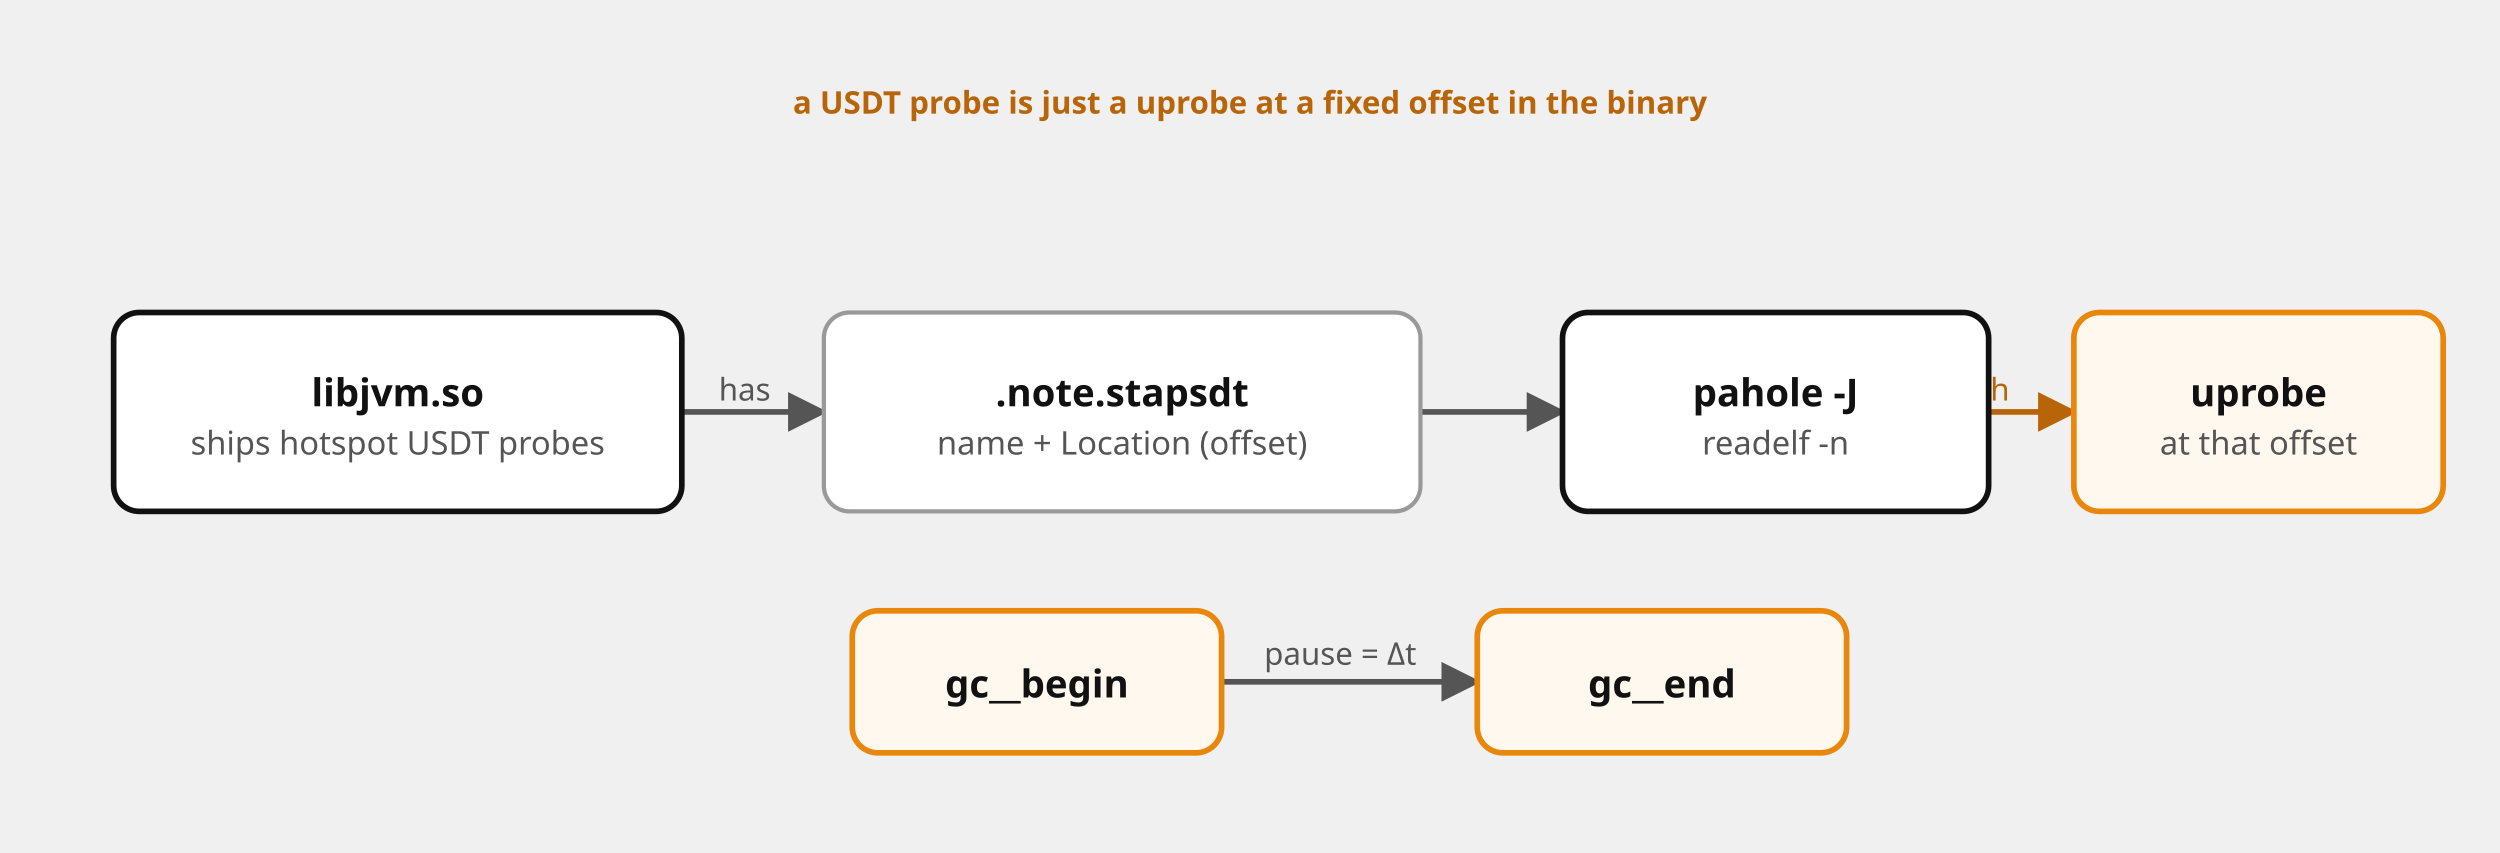
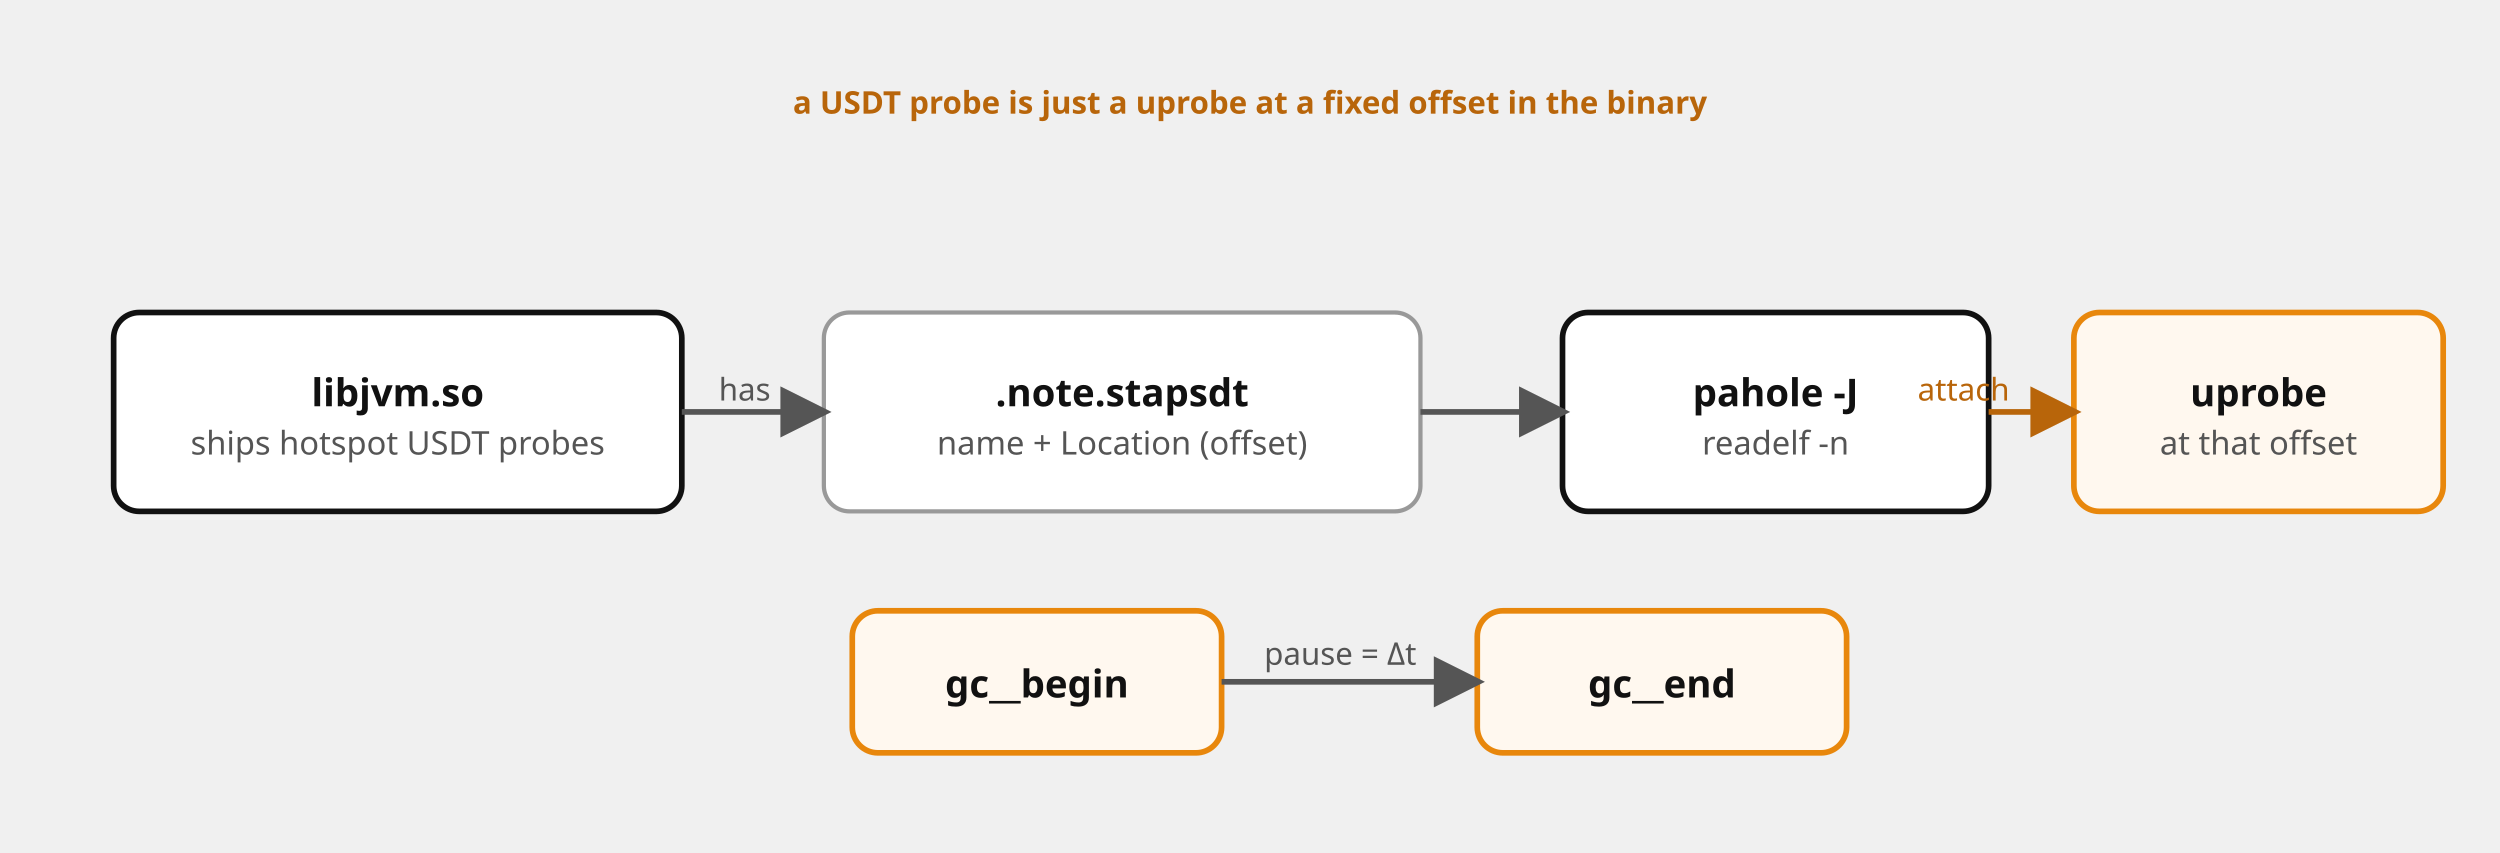
<svg xmlns="http://www.w3.org/2000/svg" viewBox="0 0 880 300" font-family="'Red Hat Text', system-ui, sans-serif" role="img">
  <defs>
-     <marker id="a" viewBox="0 0 10 10" refX="9" refY="5" markerWidth="7" markerHeight="7" orient="auto-start-reverse">
+     <marker id="a" viewBox="0 0 10 10" refX="8.5" refY="5" markerWidth="9" markerHeight="9" orient="auto-start-reverse">
      <path d="M0,0 L10,5 L0,10 z" fill="#555" />
    </marker>
-     <marker id="am" viewBox="0 0 10 10" refX="9" refY="5" markerWidth="7" markerHeight="7" orient="auto-start-reverse">
+     <marker id="am" viewBox="0 0 10 10" refX="8.5" refY="5" markerWidth="9" markerHeight="9" orient="auto-start-reverse">
      <path d="M0,0 L10,5 L0,10 z" fill="#b8650a" />
    </marker>
  </defs>
-   <path d="M240,145 L290,145" fill="none" stroke="#555" stroke-width="2" marker-end="url(#a)" />
-   <text x="253.0" y="141.0" font-size="11" fill="#555">has</text>
-   <path d="M500,145 L550,145" fill="none" stroke="#555" stroke-width="2" marker-end="url(#a)" />
-   <path d="M700,145 L730,145" fill="none" stroke="#b8650a" stroke-width="2" marker-end="url(#am)" />
-   <text x="675.0" y="141.0" font-size="11" fill="#b8650a">attach</text>
-   <path d="M430,240 L520,240" fill="none" stroke="#555" stroke-width="2" marker-end="url(#a)" />
-   <text x="445.0" y="234.0" font-size="11" fill="#555">pause = Δt</text>
  <rect x="40" y="110" width="200" height="70" rx="9" fill="#ffffff" stroke="#111111" stroke-width="2" />
  <text x="140.0" y="143.0" font-size="13.5" font-weight="700" fill="#111111" text-anchor="middle">libjvm.so</text>
  <text x="140.0" y="160.0" font-size="11.5" fill="#555555" text-anchor="middle">ships hotspot USDT probes</text>
  <rect x="290" y="110" width="210" height="70" rx="9" fill="#ffffff" stroke="#999999" stroke-width="1.5" />
  <text x="395.0" y="143.0" font-size="13.5" font-weight="700" fill="#111111" text-anchor="middle">.note.stapsdt</text>
  <text x="395.0" y="160.0" font-size="11.5" fill="#555555" text-anchor="middle">name + Location (offset)</text>
  <rect x="550" y="110" width="150" height="70" rx="9" fill="#ffffff" stroke="#111111" stroke-width="2" />
  <text x="625.0" y="143.0" font-size="13.5" font-weight="700" fill="#111111" text-anchor="middle">pahole -J</text>
  <text x="625.0" y="160.0" font-size="11.5" fill="#555555" text-anchor="middle">readelf -n</text>
  <rect x="730" y="110" width="130" height="70" rx="9" fill="#fff8ef" stroke="#e8870c" stroke-width="2" />
  <text x="795.0" y="143.0" font-size="13.5" font-weight="700" fill="#111111" text-anchor="middle">uprobe</text>
  <text x="795.0" y="160.0" font-size="11.5" fill="#555555" text-anchor="middle">at that offset</text>
  <rect x="300" y="215" width="130" height="50" rx="9" fill="#fff8ef" stroke="#e8870c" stroke-width="2" />
  <text x="365.0" y="245.5" font-size="13.5" font-weight="700" fill="#111111" text-anchor="middle">gc__begin</text>
  <rect x="520" y="215" width="130" height="50" rx="9" fill="#fff8ef" stroke="#e8870c" stroke-width="2" />
  <text x="585.0" y="245.5" font-size="13.5" font-weight="700" fill="#111111" text-anchor="middle">gc__end</text>
  <text x="440" y="40" font-size="11" fill="#b8650a" text-anchor="middle" font-weight="700">a USDT probe is just a uprobe at a fixed offset in the binary</text>
+   <path d="M240,145 L290,145" fill="none" stroke="#555" stroke-width="2" marker-end="url(#a)" />
+   <text x="253.0" y="141.0" font-size="11" fill="#555">has</text>
+   <path d="M500,145 L550,145" fill="none" stroke="#555" stroke-width="2" marker-end="url(#a)" />
+   <path d="M700,145 L730,145" fill="none" stroke="#b8650a" stroke-width="2" marker-end="url(#am)" />
+   <text x="675.0" y="141.0" font-size="11" fill="#b8650a">attach</text>
+   <path d="M430,240 L520,240" fill="none" stroke="#555" stroke-width="2" marker-end="url(#a)" />
+   <text x="445.0" y="234.0" font-size="11" fill="#555">pause = Δt</text>
</svg>
